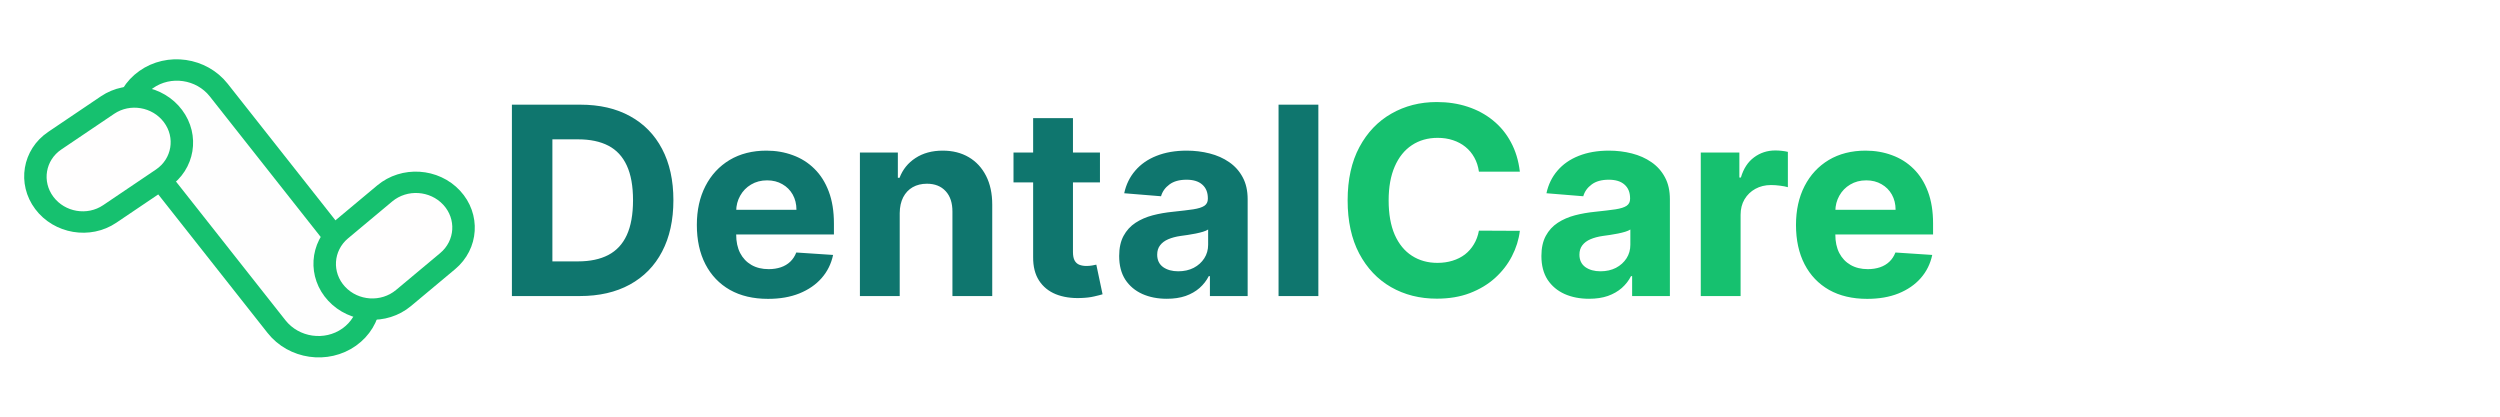
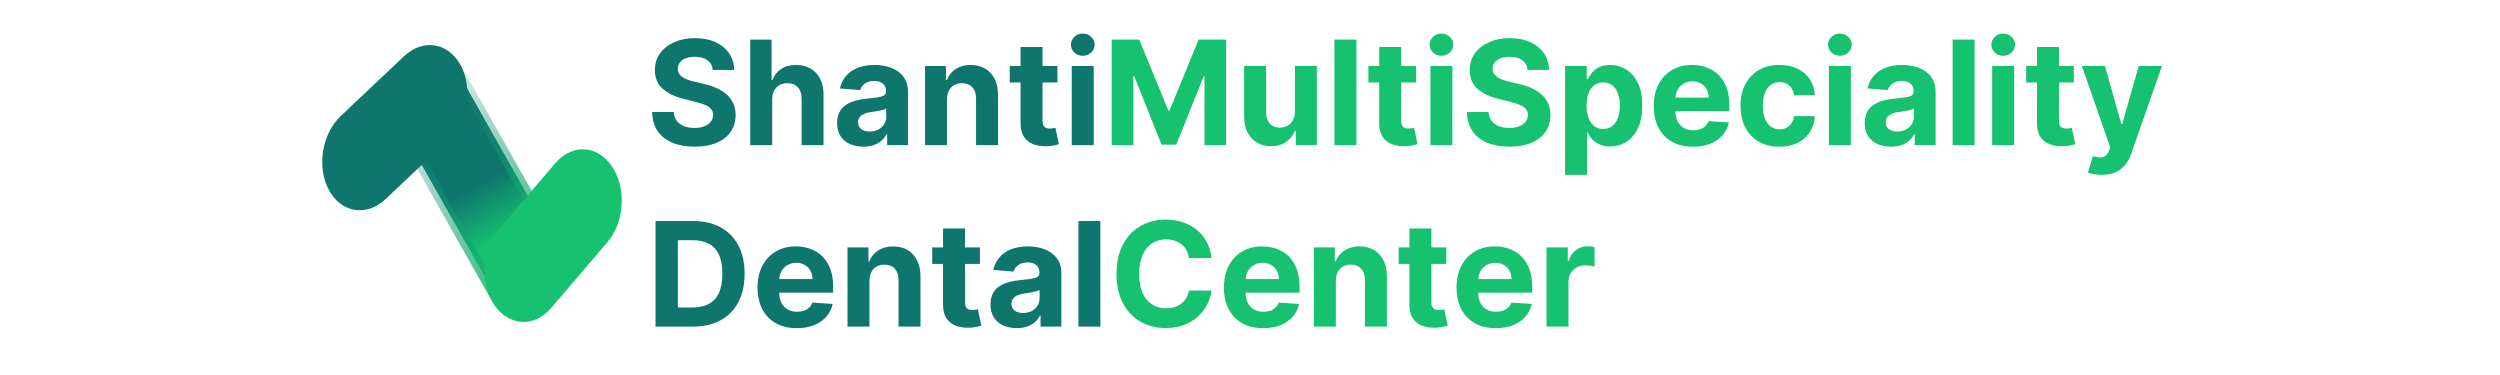
- <svg xmlns="http://www.w3.org/2000/svg" width="300" height="50" viewBox="0 0 114 16" fill="none">
-   <path d="M26.437 12H23.343V3.273H26.463C27.341 3.273 28.096 3.447 28.73 3.797C29.363 4.143 29.851 4.642 30.192 5.293C30.535 5.943 30.707 6.722 30.707 7.628C30.707 8.537 30.535 9.318 30.192 9.972C29.851 10.625 29.36 11.126 28.721 11.476C28.085 11.825 27.324 12 26.437 12ZM25.189 10.419H26.36C26.906 10.419 27.365 10.322 27.737 10.129C28.112 9.933 28.393 9.631 28.581 9.222C28.771 8.81 28.866 8.278 28.866 7.628C28.866 6.983 28.771 6.456 28.581 6.047C28.393 5.638 28.113 5.337 27.741 5.143C27.369 4.95 26.91 4.854 26.365 4.854H25.189V10.419ZM35.023 12.128C34.349 12.128 33.77 11.992 33.284 11.719C32.801 11.443 32.429 11.054 32.168 10.551C31.906 10.046 31.776 9.447 31.776 8.757C31.776 8.084 31.906 7.493 32.168 6.984C32.429 6.476 32.797 6.08 33.271 5.795C33.749 5.511 34.308 5.369 34.95 5.369C35.382 5.369 35.784 5.439 36.156 5.578C36.531 5.714 36.858 5.92 37.136 6.196C37.418 6.472 37.636 6.818 37.793 7.236C37.949 7.651 38.027 8.136 38.027 8.693V9.192H32.5V8.067H36.318C36.318 7.805 36.261 7.574 36.148 7.372C36.034 7.17 35.877 7.013 35.675 6.899C35.476 6.783 35.244 6.724 34.98 6.724C34.705 6.724 34.46 6.788 34.247 6.916C34.037 7.041 33.872 7.21 33.753 7.423C33.634 7.634 33.572 7.868 33.57 8.126V9.196C33.57 9.52 33.629 9.8 33.749 10.036C33.871 10.271 34.043 10.453 34.264 10.581C34.486 10.709 34.749 10.773 35.053 10.773C35.254 10.773 35.439 10.744 35.607 10.688C35.774 10.631 35.918 10.546 36.037 10.432C36.156 10.318 36.247 10.179 36.31 10.014L37.989 10.125C37.904 10.528 37.729 10.881 37.465 11.182C37.203 11.48 36.865 11.713 36.45 11.881C36.038 12.046 35.563 12.128 35.023 12.128ZM41.027 8.216V12H39.212V5.455H40.942V6.609H41.019C41.163 6.229 41.406 5.928 41.747 5.706C42.088 5.482 42.502 5.369 42.987 5.369C43.442 5.369 43.838 5.469 44.176 5.668C44.514 5.866 44.777 6.151 44.965 6.52C45.152 6.886 45.246 7.324 45.246 7.832V12H43.431V8.156C43.433 7.756 43.331 7.443 43.124 7.219C42.916 6.991 42.631 6.878 42.267 6.878C42.023 6.878 41.807 6.93 41.619 7.036C41.435 7.141 41.29 7.294 41.185 7.496C41.083 7.695 41.03 7.935 41.027 8.216ZM50.158 5.455V6.818H46.216V5.455H50.158ZM47.111 3.886H48.927V9.989C48.927 10.156 48.952 10.287 49.003 10.381C49.054 10.472 49.125 10.536 49.216 10.572C49.31 10.609 49.418 10.628 49.54 10.628C49.625 10.628 49.711 10.621 49.796 10.607C49.881 10.589 49.947 10.577 49.992 10.568L50.277 11.919C50.187 11.947 50.059 11.98 49.894 12.017C49.729 12.057 49.529 12.081 49.293 12.089C48.856 12.107 48.472 12.048 48.142 11.915C47.816 11.781 47.562 11.574 47.38 11.293C47.198 11.011 47.108 10.656 47.111 10.227V3.886ZM53.207 12.124C52.789 12.124 52.417 12.051 52.091 11.906C51.764 11.758 51.505 11.541 51.315 11.254C51.128 10.964 51.034 10.604 51.034 10.172C51.034 9.808 51.101 9.503 51.234 9.256C51.368 9.009 51.549 8.81 51.78 8.659C52.01 8.509 52.271 8.395 52.564 8.318C52.859 8.241 53.169 8.188 53.493 8.156C53.873 8.116 54.18 8.08 54.413 8.045C54.646 8.009 54.815 7.955 54.92 7.884C55.025 7.812 55.078 7.707 55.078 7.568V7.543C55.078 7.273 54.993 7.064 54.822 6.916C54.655 6.768 54.416 6.695 54.106 6.695C53.78 6.695 53.52 6.767 53.326 6.912C53.133 7.054 53.005 7.233 52.943 7.449L51.264 7.312C51.349 6.915 51.517 6.571 51.767 6.281C52.017 5.989 52.339 5.764 52.734 5.608C53.132 5.449 53.592 5.369 54.115 5.369C54.478 5.369 54.826 5.412 55.159 5.497C55.494 5.582 55.791 5.714 56.049 5.893C56.311 6.072 56.517 6.303 56.667 6.584C56.818 6.862 56.893 7.196 56.893 7.585V12H55.172V11.092H55.12C55.015 11.297 54.875 11.477 54.699 11.633C54.523 11.787 54.311 11.908 54.064 11.996C53.816 12.081 53.531 12.124 53.207 12.124ZM53.727 10.871C53.994 10.871 54.23 10.818 54.434 10.713C54.639 10.605 54.799 10.46 54.916 10.278C55.032 10.097 55.091 9.891 55.091 9.661V8.966C55.034 9.003 54.956 9.037 54.856 9.068C54.76 9.097 54.65 9.124 54.528 9.149C54.406 9.172 54.284 9.193 54.162 9.213C54.039 9.23 53.929 9.246 53.829 9.26C53.616 9.291 53.43 9.341 53.271 9.409C53.112 9.477 52.988 9.57 52.9 9.686C52.812 9.8 52.768 9.942 52.768 10.112C52.768 10.359 52.858 10.548 53.037 10.679C53.218 10.807 53.449 10.871 53.727 10.871ZM60.117 3.273V12H58.302V3.273H60.117Z" fill="#0F766E" />
-   <path d="M69.305 6.328H67.439C67.405 6.087 67.335 5.872 67.23 5.685C67.125 5.494 66.99 5.332 66.825 5.199C66.661 5.065 66.47 4.963 66.254 4.892C66.041 4.821 65.81 4.786 65.56 4.786C65.108 4.786 64.715 4.898 64.379 5.122C64.044 5.344 63.784 5.668 63.599 6.094C63.415 6.517 63.322 7.031 63.322 7.636C63.322 8.259 63.415 8.781 63.599 9.205C63.787 9.628 64.048 9.947 64.384 10.163C64.719 10.379 65.107 10.487 65.547 10.487C65.794 10.487 66.023 10.454 66.233 10.389C66.446 10.324 66.635 10.229 66.8 10.104C66.965 9.976 67.101 9.821 67.209 9.639C67.32 9.457 67.396 9.25 67.439 9.017L69.305 9.026C69.257 9.426 69.136 9.812 68.943 10.185C68.753 10.554 68.496 10.885 68.172 11.178C67.851 11.467 67.467 11.697 67.021 11.868C66.578 12.036 66.077 12.119 65.517 12.119C64.739 12.119 64.043 11.943 63.429 11.591C62.818 11.239 62.335 10.729 61.98 10.061C61.628 9.393 61.452 8.585 61.452 7.636C61.452 6.685 61.631 5.875 61.989 5.207C62.347 4.54 62.833 4.031 63.446 3.682C64.06 3.33 64.75 3.153 65.517 3.153C66.023 3.153 66.492 3.224 66.923 3.366C67.358 3.509 67.743 3.716 68.078 3.989C68.413 4.259 68.686 4.589 68.896 4.982C69.109 5.374 69.246 5.822 69.305 6.328ZM72.461 12.124C72.043 12.124 71.671 12.051 71.344 11.906C71.018 11.758 70.759 11.541 70.569 11.254C70.382 10.964 70.288 10.604 70.288 10.172C70.288 9.808 70.355 9.503 70.488 9.256C70.621 9.009 70.803 8.81 71.034 8.659C71.264 8.509 71.525 8.395 71.818 8.318C72.113 8.241 72.423 8.188 72.746 8.156C73.127 8.116 73.434 8.08 73.667 8.045C73.9 8.009 74.069 7.955 74.174 7.884C74.279 7.812 74.332 7.707 74.332 7.568V7.543C74.332 7.273 74.246 7.064 74.076 6.916C73.909 6.768 73.67 6.695 73.36 6.695C73.034 6.695 72.773 6.767 72.58 6.912C72.387 7.054 72.259 7.233 72.197 7.449L70.518 7.312C70.603 6.915 70.771 6.571 71.021 6.281C71.271 5.989 71.593 5.764 71.988 5.608C72.386 5.449 72.846 5.369 73.369 5.369C73.732 5.369 74.08 5.412 74.413 5.497C74.748 5.582 75.045 5.714 75.303 5.893C75.565 6.072 75.771 6.303 75.921 6.584C76.072 6.862 76.147 7.196 76.147 7.585V12H74.425V11.092H74.374C74.269 11.297 74.129 11.477 73.953 11.633C73.776 11.787 73.565 11.908 73.318 11.996C73.07 12.081 72.785 12.124 72.461 12.124ZM72.981 10.871C73.248 10.871 73.484 10.818 73.688 10.713C73.893 10.605 74.053 10.46 74.17 10.278C74.286 10.097 74.344 9.891 74.344 9.661V8.966C74.288 9.003 74.21 9.037 74.11 9.068C74.014 9.097 73.904 9.124 73.782 9.149C73.66 9.172 73.538 9.193 73.416 9.213C73.293 9.23 73.183 9.246 73.083 9.26C72.87 9.291 72.684 9.341 72.525 9.409C72.366 9.477 72.242 9.57 72.154 9.686C72.066 9.8 72.022 9.942 72.022 10.112C72.022 10.359 72.112 10.548 72.291 10.679C72.472 10.807 72.703 10.871 72.981 10.871ZM77.555 12V5.455H79.315V6.597H79.384C79.503 6.19 79.703 5.884 79.984 5.676C80.266 5.466 80.59 5.361 80.956 5.361C81.047 5.361 81.145 5.366 81.25 5.378C81.355 5.389 81.448 5.405 81.527 5.425V7.036C81.442 7.01 81.324 6.987 81.173 6.967C81.023 6.947 80.885 6.938 80.76 6.938C80.493 6.938 80.254 6.996 80.044 7.112C79.837 7.226 79.672 7.385 79.55 7.589C79.43 7.794 79.371 8.03 79.371 8.297V12H77.555ZM85.144 12.128C84.471 12.128 83.891 11.992 83.405 11.719C82.922 11.443 82.55 11.054 82.289 10.551C82.027 10.046 81.897 9.447 81.897 8.757C81.897 8.084 82.027 7.493 82.289 6.984C82.55 6.476 82.918 6.08 83.392 5.795C83.87 5.511 84.429 5.369 85.072 5.369C85.503 5.369 85.905 5.439 86.277 5.578C86.652 5.714 86.979 5.92 87.257 6.196C87.539 6.472 87.757 6.818 87.914 7.236C88.07 7.651 88.148 8.136 88.148 8.693V9.192H82.621V8.067H86.439C86.439 7.805 86.382 7.574 86.269 7.372C86.155 7.17 85.998 7.013 85.796 6.899C85.597 6.783 85.365 6.724 85.101 6.724C84.826 6.724 84.581 6.788 84.368 6.916C84.158 7.041 83.993 7.21 83.874 7.423C83.755 7.634 83.694 7.868 83.691 8.126V9.196C83.691 9.52 83.75 9.8 83.87 10.036C83.992 10.271 84.164 10.453 84.385 10.581C84.607 10.709 84.87 10.773 85.174 10.773C85.375 10.773 85.56 10.744 85.728 10.688C85.895 10.631 86.039 10.546 86.158 10.432C86.277 10.318 86.368 10.179 86.431 10.014L88.11 10.125C88.025 10.528 87.85 10.881 87.586 11.182C87.324 11.48 86.986 11.713 86.572 11.881C86.159 12.046 85.684 12.128 85.144 12.128Z" fill="#16C16F" />
-   <rect x="0.717" y="0.103" width="4.622" height="14.946" rx="2.311" transform="matrix(0.814905 -0.578657 0.619803 0.785471 4.12899 3.80234)" fill="#FEFEFE" stroke="#16C16F" />
-   <rect x="0.724" y="0.046" width="6.836" height="4.212" rx="2.106" transform="matrix(0.767009 -0.640751 0.680696 0.733352 13.3302 10.7805)" fill="#FFFEFE" stroke="#16C16F" />
-   <rect x="0.714" y="0.121" width="7.083" height="4.174" rx="2.087" transform="matrix(0.82837 -0.55923 0.600523 0.800298 0.102971 6.38607)" fill="#FFFEFE" stroke="#16C16F" />
+ <svg xmlns="http://www.w3.org/2000/svg" width="400" height="60" viewBox="0 0 157 31" fill="none">
+   <path d="M34.092 5.783C34.057 5.439 33.911 5.172 33.653 4.982C33.394 4.791 33.043 4.696 32.6 4.696C32.299 4.696 32.045 4.739 31.837 4.824C31.63 4.906 31.471 5.021 31.36 5.169C31.252 5.317 31.198 5.484 31.198 5.672C31.192 5.828 31.225 5.964 31.296 6.081C31.37 6.197 31.471 6.298 31.599 6.384C31.727 6.466 31.874 6.538 32.042 6.601C32.209 6.661 32.388 6.712 32.579 6.754L33.363 6.942C33.743 7.027 34.093 7.141 34.411 7.283C34.729 7.425 35.005 7.599 35.238 7.807C35.471 8.014 35.651 8.259 35.779 8.54C35.91 8.821 35.977 9.143 35.979 9.507C35.977 10.041 35.84 10.504 35.57 10.896C35.303 11.286 34.917 11.588 34.411 11.804C33.908 12.017 33.302 12.124 32.592 12.124C31.887 12.124 31.273 12.016 30.751 11.8C30.231 11.584 29.825 11.264 29.532 10.841C29.242 10.415 29.09 9.888 29.076 9.26H30.861C30.881 9.553 30.965 9.797 31.113 9.993C31.263 10.186 31.464 10.332 31.714 10.432C31.966 10.528 32.252 10.577 32.57 10.577C32.883 10.577 33.154 10.531 33.384 10.44C33.617 10.349 33.797 10.223 33.925 10.061C34.053 9.899 34.117 9.713 34.117 9.503C34.117 9.307 34.059 9.142 33.942 9.009C33.829 8.875 33.661 8.761 33.44 8.668C33.221 8.574 32.952 8.489 32.634 8.412L31.684 8.173C30.948 7.994 30.367 7.714 29.941 7.334C29.515 6.953 29.303 6.44 29.306 5.795C29.303 5.267 29.444 4.805 29.728 4.411C30.015 4.016 30.408 3.707 30.908 3.486C31.408 3.264 31.977 3.153 32.613 3.153C33.261 3.153 33.826 3.264 34.309 3.486C34.795 3.707 35.172 4.016 35.442 4.411C35.712 4.805 35.852 5.263 35.86 5.783H34.092ZM39.002 8.216V12H37.186V3.273H38.951V6.609H39.027C39.175 6.223 39.414 5.92 39.743 5.702C40.073 5.48 40.486 5.369 40.983 5.369C41.438 5.369 41.834 5.469 42.172 5.668C42.513 5.864 42.777 6.146 42.965 6.516C43.155 6.882 43.249 7.321 43.246 7.832V12H41.431V8.156C41.434 7.753 41.331 7.439 41.124 7.214C40.919 6.99 40.632 6.878 40.263 6.878C40.016 6.878 39.797 6.93 39.607 7.036C39.419 7.141 39.272 7.294 39.164 7.496C39.059 7.695 39.005 7.935 39.002 8.216ZM46.541 12.124C46.123 12.124 45.751 12.051 45.425 11.906C45.098 11.758 44.839 11.541 44.649 11.254C44.462 10.964 44.368 10.604 44.368 10.172C44.368 9.808 44.435 9.503 44.568 9.256C44.702 9.009 44.883 8.81 45.114 8.659C45.344 8.509 45.605 8.395 45.898 8.318C46.193 8.241 46.503 8.188 46.827 8.156C47.207 8.116 47.514 8.08 47.747 8.045C47.98 8.009 48.149 7.955 48.254 7.884C48.359 7.812 48.412 7.707 48.412 7.568V7.543C48.412 7.273 48.327 7.064 48.156 6.916C47.989 6.768 47.75 6.695 47.44 6.695C47.114 6.695 46.854 6.767 46.66 6.912C46.467 7.054 46.339 7.233 46.277 7.449L44.598 7.312C44.683 6.915 44.851 6.571 45.101 6.281C45.351 5.989 45.673 5.764 46.068 5.608C46.466 5.449 46.926 5.369 47.449 5.369C47.812 5.369 48.16 5.412 48.493 5.497C48.828 5.582 49.125 5.714 49.383 5.893C49.645 6.072 49.851 6.303 50.001 6.584C50.152 6.862 50.227 7.196 50.227 7.585V12H48.506V11.092H48.455C48.349 11.297 48.209 11.477 48.033 11.633C47.856 11.787 47.645 11.908 47.398 11.996C47.151 12.081 46.865 12.124 46.541 12.124ZM47.061 10.871C47.328 10.871 47.564 10.818 47.768 10.713C47.973 10.605 48.133 10.46 48.25 10.278C48.366 10.097 48.425 9.891 48.425 9.661V8.966C48.368 9.003 48.29 9.037 48.19 9.068C48.094 9.097 47.984 9.124 47.862 9.149C47.74 9.172 47.618 9.193 47.496 9.213C47.373 9.23 47.263 9.246 47.163 9.26C46.95 9.291 46.764 9.341 46.605 9.409C46.446 9.477 46.322 9.57 46.234 9.686C46.146 9.8 46.102 9.942 46.102 10.112C46.102 10.359 46.192 10.548 46.371 10.679C46.553 10.807 46.783 10.871 47.061 10.871ZM53.451 8.216V12H51.636V5.455H53.366V6.609H53.442C53.587 6.229 53.83 5.928 54.171 5.706C54.512 5.482 54.925 5.369 55.411 5.369C55.866 5.369 56.262 5.469 56.6 5.668C56.938 5.866 57.201 6.151 57.388 6.52C57.576 6.886 57.67 7.324 57.67 7.832V12H55.854V8.156C55.857 7.756 55.755 7.443 55.547 7.219C55.34 6.991 55.055 6.878 54.691 6.878C54.447 6.878 54.231 6.93 54.043 7.036C53.859 7.141 53.714 7.294 53.609 7.496C53.506 7.695 53.454 7.935 53.451 8.216ZM62.582 5.455V6.818H58.64V5.455H62.582ZM59.535 3.886H61.35V9.989C61.35 10.156 61.376 10.287 61.427 10.381C61.478 10.472 61.549 10.536 61.64 10.572C61.734 10.609 61.842 10.628 61.964 10.628C62.049 10.628 62.135 10.621 62.22 10.607C62.305 10.589 62.37 10.577 62.416 10.568L62.701 11.919C62.61 11.947 62.483 11.98 62.318 12.017C62.153 12.057 61.953 12.081 61.717 12.089C61.279 12.107 60.896 12.048 60.566 11.915C60.24 11.781 59.985 11.574 59.803 11.293C59.622 11.011 59.532 10.656 59.535 10.227V3.886ZM63.764 12V5.455H65.58V12H63.764ZM64.676 4.611C64.406 4.611 64.175 4.521 63.982 4.342C63.791 4.161 63.696 3.943 63.696 3.69C63.696 3.44 63.791 3.226 63.982 3.047C64.175 2.865 64.406 2.774 64.676 2.774C64.946 2.774 65.176 2.865 65.367 3.047C65.56 3.226 65.656 3.44 65.656 3.69C65.656 3.943 65.56 4.161 65.367 4.342C65.176 4.521 64.946 4.611 64.676 4.611ZM32.451 27H29.357V18.273H32.477C33.354 18.273 34.11 18.447 34.743 18.797C35.377 19.143 35.864 19.642 36.205 20.293C36.549 20.943 36.721 21.722 36.721 22.628C36.721 23.537 36.549 24.318 36.205 24.972C35.864 25.625 35.374 26.126 34.735 26.476C34.099 26.825 33.337 27 32.451 27ZM31.202 25.419H32.374C32.92 25.419 33.379 25.322 33.751 25.129C34.126 24.933 34.407 24.631 34.594 24.222C34.785 23.81 34.88 23.278 34.88 22.628C34.88 21.983 34.785 21.456 34.594 21.047C34.407 20.638 34.127 20.337 33.755 20.143C33.383 19.95 32.924 19.854 32.379 19.854H31.202V25.419ZM41.036 27.128C40.363 27.128 39.784 26.991 39.298 26.719C38.815 26.443 38.443 26.054 38.181 25.551C37.92 25.046 37.789 24.447 37.789 23.757C37.789 23.084 37.92 22.493 38.181 21.984C38.443 21.476 38.811 21.079 39.285 20.796C39.762 20.511 40.322 20.369 40.964 20.369C41.396 20.369 41.798 20.439 42.17 20.578C42.545 20.715 42.872 20.921 43.15 21.196C43.431 21.472 43.65 21.818 43.806 22.236C43.963 22.651 44.041 23.136 44.041 23.693V24.192H38.514V23.067H42.332C42.332 22.805 42.275 22.574 42.161 22.372C42.048 22.171 41.89 22.013 41.688 21.899C41.49 21.783 41.258 21.724 40.994 21.724C40.718 21.724 40.474 21.788 40.261 21.916C40.051 22.041 39.886 22.21 39.767 22.423C39.647 22.634 39.586 22.868 39.583 23.126V24.196C39.583 24.52 39.643 24.8 39.762 25.035C39.885 25.271 40.056 25.453 40.278 25.581C40.5 25.709 40.762 25.773 41.066 25.773C41.268 25.773 41.453 25.744 41.62 25.688C41.788 25.631 41.931 25.546 42.051 25.432C42.17 25.318 42.261 25.179 42.323 25.014L44.002 25.125C43.917 25.528 43.742 25.881 43.478 26.182C43.217 26.48 42.879 26.713 42.464 26.881C42.052 27.046 41.576 27.128 41.036 27.128ZM47.041 23.216V27H45.225V20.454H46.956V21.609H47.032C47.177 21.229 47.42 20.928 47.761 20.706C48.102 20.482 48.515 20.369 49.001 20.369C49.456 20.369 49.852 20.469 50.19 20.668C50.528 20.866 50.791 21.151 50.978 21.52C51.166 21.886 51.26 22.324 51.26 22.832V27H49.444V23.156C49.447 22.756 49.345 22.443 49.137 22.219C48.93 21.991 48.644 21.878 48.281 21.878C48.036 21.878 47.821 21.93 47.633 22.035C47.448 22.141 47.303 22.294 47.198 22.496C47.096 22.695 47.044 22.935 47.041 23.216ZM56.172 20.454V21.818H52.23V20.454H56.172ZM53.125 18.886H54.94V24.989C54.94 25.156 54.966 25.287 55.017 25.381C55.068 25.472 55.139 25.535 55.23 25.572C55.324 25.609 55.432 25.628 55.554 25.628C55.639 25.628 55.724 25.621 55.81 25.607C55.895 25.59 55.96 25.577 56.006 25.568L56.291 26.919C56.2 26.947 56.072 26.98 55.908 27.017C55.743 27.057 55.542 27.081 55.307 27.09C54.869 27.107 54.486 27.048 54.156 26.915C53.83 26.781 53.575 26.574 53.393 26.293C53.212 26.011 53.122 25.656 53.125 25.227V18.886ZM59.221 27.124C58.803 27.124 58.431 27.051 58.104 26.906C57.778 26.759 57.519 26.541 57.329 26.254C57.141 25.965 57.047 25.604 57.047 25.172C57.047 24.808 57.114 24.503 57.248 24.256C57.381 24.009 57.563 23.81 57.793 23.659C58.023 23.509 58.285 23.395 58.577 23.318C58.873 23.241 59.182 23.188 59.506 23.156C59.887 23.116 60.194 23.079 60.427 23.046C60.66 23.009 60.829 22.954 60.934 22.884C61.039 22.812 61.092 22.707 61.092 22.568V22.543C61.092 22.273 61.006 22.064 60.836 21.916C60.668 21.768 60.43 21.695 60.12 21.695C59.793 21.695 59.533 21.767 59.34 21.912C59.147 22.054 59.019 22.233 58.957 22.449L57.278 22.312C57.363 21.915 57.531 21.571 57.781 21.281C58.031 20.989 58.353 20.764 58.748 20.608C59.145 20.449 59.606 20.369 60.129 20.369C60.492 20.369 60.84 20.412 61.172 20.497C61.508 20.582 61.805 20.715 62.063 20.893C62.325 21.072 62.531 21.303 62.681 21.584C62.832 21.862 62.907 22.196 62.907 22.585V27H61.185V26.092H61.134C61.029 26.297 60.888 26.477 60.712 26.634C60.536 26.787 60.325 26.908 60.077 26.996C59.83 27.081 59.545 27.124 59.221 27.124ZM59.741 25.871C60.008 25.871 60.243 25.818 60.448 25.713C60.653 25.605 60.813 25.46 60.93 25.278C61.046 25.097 61.104 24.891 61.104 24.66V23.966C61.047 24.003 60.969 24.037 60.87 24.068C60.773 24.097 60.664 24.124 60.542 24.149C60.42 24.172 60.297 24.193 60.175 24.213C60.053 24.23 59.942 24.246 59.843 24.26C59.63 24.291 59.444 24.341 59.285 24.409C59.126 24.477 59.002 24.57 58.914 24.686C58.826 24.8 58.782 24.942 58.782 25.112C58.782 25.359 58.871 25.548 59.05 25.679C59.232 25.807 59.462 25.871 59.741 25.871ZM66.131 18.273V27H64.315V18.273H66.131Z" fill="#0F766E" />
+   <path d="M67.068 3.273H69.344L71.747 9.136H71.849L74.253 3.273H76.528V12H74.739V6.32H74.666L72.408 11.957H71.189L68.93 6.298H68.858V12H67.068V3.273ZM82.212 9.213V5.455H84.027V12H82.284V10.811H82.216C82.068 11.195 81.823 11.503 81.479 11.736C81.138 11.969 80.722 12.085 80.23 12.085C79.793 12.085 79.408 11.986 79.076 11.787C78.743 11.588 78.483 11.305 78.296 10.939C78.111 10.572 78.017 10.133 78.014 9.622V5.455H79.83V9.298C79.833 9.685 79.936 9.99 80.141 10.214C80.345 10.439 80.62 10.551 80.963 10.551C81.182 10.551 81.387 10.501 81.577 10.402C81.767 10.3 81.921 10.149 82.037 9.95C82.156 9.751 82.215 9.506 82.212 9.213ZM87.295 3.273V12H85.479V3.273H87.295ZM92.23 5.455V6.818H88.289V5.455H92.23ZM89.183 3.886H90.999V9.989C90.999 10.156 91.024 10.287 91.076 10.381C91.127 10.472 91.198 10.536 91.289 10.572C91.382 10.609 91.49 10.628 91.612 10.628C91.698 10.628 91.783 10.621 91.868 10.607C91.953 10.589 92.019 10.577 92.064 10.568L92.35 11.919C92.259 11.947 92.131 11.98 91.966 12.017C91.801 12.057 91.601 12.081 91.365 12.089C90.928 12.107 90.544 12.048 90.215 11.915C89.888 11.781 89.634 11.574 89.452 11.293C89.27 11.011 89.181 10.656 89.183 10.227V3.886ZM93.413 12V5.455H95.228V12H93.413ZM94.325 4.611C94.055 4.611 93.823 4.521 93.63 4.342C93.44 4.161 93.345 3.943 93.345 3.69C93.345 3.44 93.44 3.226 93.63 3.047C93.823 2.865 94.055 2.774 94.325 2.774C94.595 2.774 94.825 2.865 95.015 3.047C95.208 3.226 95.305 3.44 95.305 3.69C95.305 3.943 95.208 4.161 95.015 4.342C94.825 4.521 94.595 4.611 94.325 4.611ZM101.451 5.783C101.417 5.439 101.271 5.172 101.012 4.982C100.753 4.791 100.403 4.696 99.959 4.696C99.658 4.696 99.404 4.739 99.197 4.824C98.989 4.906 98.83 5.021 98.719 5.169C98.611 5.317 98.557 5.484 98.557 5.672C98.552 5.828 98.584 5.964 98.656 6.081C98.729 6.197 98.83 6.298 98.958 6.384C99.086 6.466 99.234 6.538 99.401 6.601C99.569 6.661 99.748 6.712 99.938 6.754L100.722 6.942C101.103 7.027 101.452 7.141 101.771 7.283C102.089 7.425 102.364 7.599 102.597 7.807C102.83 8.014 103.011 8.259 103.138 8.54C103.269 8.821 103.336 9.143 103.339 9.507C103.336 10.041 103.199 10.504 102.93 10.896C102.663 11.286 102.276 11.588 101.771 11.804C101.268 12.017 100.661 12.124 99.951 12.124C99.246 12.124 98.633 12.016 98.11 11.8C97.59 11.584 97.184 11.264 96.891 10.841C96.602 10.415 96.45 9.888 96.435 9.26H98.221C98.241 9.553 98.325 9.797 98.472 9.993C98.623 10.186 98.823 10.332 99.073 10.432C99.326 10.528 99.611 10.577 99.93 10.577C100.242 10.577 100.513 10.531 100.744 10.44C100.976 10.349 101.157 10.223 101.285 10.061C101.413 9.899 101.476 9.713 101.476 9.503C101.476 9.307 101.418 9.142 101.302 9.009C101.188 8.875 101.021 8.761 100.799 8.668C100.58 8.574 100.312 8.489 99.993 8.412L99.043 8.173C98.307 7.994 97.727 7.714 97.3 7.334C96.874 6.953 96.663 6.44 96.665 5.795C96.663 5.267 96.803 4.805 97.087 4.411C97.374 4.016 97.768 3.707 98.268 3.486C98.768 3.264 99.336 3.153 99.972 3.153C100.62 3.153 101.185 3.264 101.668 3.486C102.154 3.707 102.532 4.016 102.802 4.411C103.072 4.805 103.211 5.263 103.219 5.783H101.451ZM104.546 14.454V5.455H106.335V6.554H106.416C106.496 6.378 106.611 6.199 106.762 6.017C106.915 5.832 107.114 5.679 107.358 5.557C107.605 5.432 107.912 5.369 108.279 5.369C108.756 5.369 109.196 5.494 109.6 5.744C110.003 5.991 110.326 6.365 110.567 6.865C110.809 7.362 110.929 7.986 110.929 8.736C110.929 9.466 110.811 10.082 110.576 10.585C110.343 11.085 110.024 11.464 109.621 11.723C109.22 11.979 108.772 12.107 108.274 12.107C107.922 12.107 107.622 12.048 107.375 11.932C107.131 11.815 106.931 11.669 106.774 11.493C106.618 11.314 106.499 11.133 106.416 10.952H106.361V14.454H104.546ZM106.323 8.727C106.323 9.116 106.377 9.456 106.485 9.746C106.593 10.036 106.749 10.261 106.953 10.423C107.158 10.582 107.407 10.662 107.699 10.662C107.995 10.662 108.245 10.581 108.449 10.419C108.654 10.254 108.809 10.027 108.914 9.737C109.022 9.445 109.076 9.108 109.076 8.727C109.076 8.349 109.023 8.017 108.918 7.73C108.813 7.443 108.658 7.219 108.453 7.057C108.249 6.895 107.997 6.814 107.699 6.814C107.404 6.814 107.154 6.892 106.949 7.048C106.747 7.205 106.593 7.426 106.485 7.713C106.377 8 106.323 8.338 106.323 8.727ZM115.122 12.128C114.449 12.128 113.87 11.992 113.384 11.719C112.901 11.443 112.529 11.054 112.267 10.551C112.006 10.046 111.875 9.447 111.875 8.757C111.875 8.084 112.006 7.493 112.267 6.984C112.529 6.476 112.897 6.08 113.371 5.795C113.848 5.511 114.408 5.369 115.05 5.369C115.482 5.369 115.884 5.439 116.256 5.578C116.631 5.714 116.958 5.92 117.236 6.196C117.517 6.472 117.736 6.818 117.892 7.236C118.049 7.651 118.127 8.136 118.127 8.693V9.192H112.6V8.067H116.418C116.418 7.805 116.361 7.574 116.247 7.372C116.134 7.17 115.976 7.013 115.774 6.899C115.576 6.783 115.344 6.724 115.08 6.724C114.804 6.724 114.56 6.788 114.347 6.916C114.137 7.041 113.972 7.21 113.853 7.423C113.733 7.634 113.672 7.868 113.669 8.126V9.196C113.669 9.52 113.729 9.8 113.848 10.036C113.97 10.271 114.142 10.453 114.364 10.581C114.585 10.709 114.848 10.773 115.152 10.773C115.354 10.773 115.539 10.744 115.706 10.688C115.874 10.631 116.017 10.546 116.137 10.432C116.256 10.318 116.347 10.179 116.409 10.014L118.088 10.125C118.003 10.528 117.828 10.881 117.564 11.182C117.303 11.48 116.965 11.713 116.55 11.881C116.138 12.046 115.662 12.128 115.122 12.128ZM122.269 12.128C121.598 12.128 121.022 11.986 120.539 11.702C120.059 11.415 119.689 11.017 119.431 10.508C119.175 10 119.047 9.415 119.047 8.753C119.047 8.082 119.176 7.494 119.435 6.989C119.696 6.48 120.067 6.084 120.547 5.8C121.027 5.513 121.598 5.369 122.26 5.369C122.831 5.369 123.331 5.473 123.76 5.68C124.189 5.888 124.529 6.179 124.779 6.554C125.029 6.929 125.166 7.369 125.192 7.875H123.479C123.431 7.548 123.303 7.286 123.095 7.087C122.891 6.885 122.622 6.784 122.29 6.784C122.009 6.784 121.763 6.861 121.553 7.014C121.345 7.165 121.184 7.385 121.067 7.675C120.951 7.964 120.892 8.315 120.892 8.727C120.892 9.145 120.949 9.5 121.063 9.793C121.179 10.085 121.343 10.308 121.553 10.462C121.763 10.615 122.009 10.692 122.29 10.692C122.497 10.692 122.684 10.649 122.848 10.564C123.016 10.479 123.154 10.355 123.262 10.193C123.372 10.028 123.445 9.831 123.479 9.601H125.192C125.164 10.101 125.027 10.541 124.783 10.922C124.541 11.3 124.208 11.595 123.782 11.808C123.355 12.021 122.851 12.128 122.269 12.128ZM126.354 12V5.455H128.17V12H126.354ZM127.266 4.611C126.996 4.611 126.765 4.521 126.572 4.342C126.381 4.161 126.286 3.943 126.286 3.69C126.286 3.44 126.381 3.226 126.572 3.047C126.765 2.865 126.996 2.774 127.266 2.774C127.536 2.774 127.766 2.865 127.957 3.047C128.15 3.226 128.246 3.44 128.246 3.69C128.246 3.943 128.15 4.161 127.957 4.342C127.766 4.521 127.536 4.611 127.266 4.611ZM131.49 12.124C131.073 12.124 130.701 12.051 130.374 11.906C130.047 11.758 129.789 11.541 129.598 11.254C129.411 10.964 129.317 10.604 129.317 10.172C129.317 9.808 129.384 9.503 129.517 9.256C129.651 9.009 129.833 8.81 130.063 8.659C130.293 8.509 130.554 8.395 130.847 8.318C131.142 8.241 131.452 8.188 131.776 8.156C132.157 8.116 132.463 8.08 132.696 8.045C132.929 8.009 133.098 7.955 133.203 7.884C133.309 7.812 133.361 7.707 133.361 7.568V7.543C133.361 7.273 133.276 7.064 133.105 6.916C132.938 6.768 132.699 6.695 132.389 6.695C132.063 6.695 131.803 6.767 131.61 6.912C131.416 7.054 131.289 7.233 131.226 7.449L129.547 7.312C129.632 6.915 129.8 6.571 130.05 6.281C130.3 5.989 130.622 5.764 131.017 5.608C131.415 5.449 131.875 5.369 132.398 5.369C132.762 5.369 133.11 5.412 133.442 5.497C133.777 5.582 134.074 5.714 134.333 5.893C134.594 6.072 134.8 6.303 134.951 6.584C135.101 6.862 135.176 7.196 135.176 7.585V12H133.455V11.092H133.404C133.299 11.297 133.158 11.477 132.982 11.633C132.806 11.787 132.594 11.908 132.347 11.996C132.1 12.081 131.814 12.124 131.49 12.124ZM132.01 10.871C132.277 10.871 132.513 10.818 132.718 10.713C132.922 10.605 133.083 10.46 133.199 10.278C133.316 10.097 133.374 9.891 133.374 9.661V8.966C133.317 9.003 133.239 9.037 133.139 9.068C133.043 9.097 132.934 9.124 132.811 9.149C132.689 9.172 132.567 9.193 132.445 9.213C132.323 9.23 132.212 9.246 132.112 9.26C131.899 9.291 131.713 9.341 131.554 9.409C131.395 9.477 131.272 9.57 131.184 9.686C131.095 9.8 131.051 9.942 131.051 10.112C131.051 10.359 131.141 10.548 131.32 10.679C131.502 10.807 131.732 10.871 132.01 10.871ZM138.4 3.273V12H136.585V3.273H138.4ZM139.854 12V5.455H141.67V12H139.854ZM140.766 4.611C140.496 4.611 140.265 4.521 140.072 4.342C139.881 4.161 139.786 3.943 139.786 3.69C139.786 3.44 139.881 3.226 140.072 3.047C140.265 2.865 140.496 2.774 140.766 2.774C141.036 2.774 141.266 2.865 141.457 3.047C141.65 3.226 141.746 3.44 141.746 3.69C141.746 3.943 141.65 4.161 141.457 4.342C141.266 4.521 141.036 4.611 140.766 4.611ZM146.605 5.455V6.818H142.664V5.455H146.605ZM143.559 3.886H145.374V9.989C145.374 10.156 145.399 10.287 145.451 10.381C145.502 10.472 145.573 10.536 145.664 10.572C145.757 10.609 145.865 10.628 145.987 10.628C146.073 10.628 146.158 10.621 146.243 10.607C146.328 10.589 146.394 10.577 146.439 10.568L146.725 11.919C146.634 11.947 146.506 11.98 146.341 12.017C146.176 12.057 145.976 12.081 145.74 12.089C145.303 12.107 144.919 12.048 144.59 11.915C144.263 11.781 144.009 11.574 143.827 11.293C143.645 11.011 143.556 10.656 143.559 10.227V3.886ZM148.909 14.454C148.679 14.454 148.463 14.436 148.261 14.399C148.062 14.365 147.897 14.321 147.767 14.267L148.176 12.912C148.389 12.977 148.581 13.013 148.751 13.018C148.924 13.024 149.073 12.984 149.198 12.899C149.326 12.814 149.43 12.669 149.509 12.464L149.616 12.188L147.268 5.455H149.177L150.532 10.261H150.6L151.968 5.455H153.89L151.346 12.707C151.224 13.06 151.058 13.367 150.848 13.628C150.64 13.892 150.377 14.095 150.059 14.237C149.741 14.382 149.358 14.454 148.909 14.454ZM75.319 21.328H73.453C73.419 21.087 73.349 20.872 73.244 20.685C73.139 20.494 73.004 20.332 72.839 20.199C72.674 20.065 72.484 19.963 72.268 19.892C72.055 19.821 71.823 19.785 71.573 19.785C71.122 19.785 70.728 19.898 70.393 20.122C70.058 20.344 69.798 20.668 69.613 21.094C69.428 21.517 69.336 22.031 69.336 22.636C69.336 23.259 69.428 23.781 69.613 24.204C69.801 24.628 70.062 24.947 70.397 25.163C70.733 25.379 71.12 25.487 71.561 25.487C71.808 25.487 72.037 25.454 72.247 25.389C72.46 25.324 72.649 25.229 72.814 25.104C72.978 24.976 73.115 24.821 73.223 24.639C73.333 24.457 73.41 24.25 73.453 24.017L75.319 24.026C75.271 24.426 75.15 24.812 74.957 25.185C74.767 25.554 74.51 25.885 74.186 26.178C73.865 26.467 73.481 26.697 73.035 26.868C72.592 27.035 72.091 27.119 71.531 27.119C70.752 27.119 70.056 26.943 69.443 26.591C68.832 26.239 68.349 25.729 67.994 25.061C67.642 24.393 67.466 23.585 67.466 22.636C67.466 21.685 67.644 20.875 68.002 20.207C68.36 19.54 68.846 19.031 69.46 18.682C70.073 18.329 70.764 18.153 71.531 18.153C72.037 18.153 72.505 18.224 72.937 18.366C73.372 18.509 73.757 18.716 74.092 18.989C74.427 19.259 74.7 19.59 74.91 19.982C75.123 20.374 75.26 20.822 75.319 21.328ZM79.591 27.128C78.918 27.128 78.338 26.991 77.853 26.719C77.37 26.443 76.997 26.054 76.736 25.551C76.475 25.046 76.344 24.447 76.344 23.757C76.344 23.084 76.475 22.493 76.736 21.984C76.997 21.476 77.365 21.079 77.84 20.796C78.317 20.511 78.877 20.369 79.519 20.369C79.951 20.369 80.353 20.439 80.725 20.578C81.1 20.715 81.426 20.921 81.705 21.196C81.986 21.472 82.205 21.818 82.361 22.236C82.517 22.651 82.595 23.136 82.595 23.693V24.192H77.068V23.067H80.887C80.887 22.805 80.83 22.574 80.716 22.372C80.603 22.171 80.445 22.013 80.243 21.899C80.044 21.783 79.813 21.724 79.549 21.724C79.273 21.724 79.029 21.788 78.816 21.916C78.605 22.041 78.441 22.21 78.321 22.423C78.202 22.634 78.141 22.868 78.138 23.126V24.196C78.138 24.52 78.198 24.8 78.317 25.035C78.439 25.271 78.611 25.453 78.833 25.581C79.054 25.709 79.317 25.773 79.621 25.773C79.823 25.773 80.007 25.744 80.175 25.688C80.343 25.631 80.486 25.546 80.605 25.432C80.725 25.318 80.816 25.179 80.878 25.014L82.557 25.125C82.472 25.528 82.297 25.881 82.033 26.182C81.772 26.48 81.433 26.713 81.019 26.881C80.607 27.046 80.131 27.128 79.591 27.128ZM85.595 23.216V27H83.78V20.454H85.51V21.609H85.587C85.732 21.229 85.975 20.928 86.316 20.706C86.656 20.482 87.07 20.369 87.556 20.369C88.01 20.369 88.406 20.469 88.745 20.668C89.083 20.866 89.345 21.151 89.533 21.52C89.72 21.886 89.814 22.324 89.814 22.832V27H87.999V23.156C88.002 22.756 87.899 22.443 87.692 22.219C87.485 21.991 87.199 21.878 86.835 21.878C86.591 21.878 86.375 21.93 86.188 22.035C86.003 22.141 85.858 22.294 85.753 22.496C85.651 22.695 85.598 22.935 85.595 23.216ZM94.727 20.454V21.818H90.785V20.454H94.727ZM91.68 18.886H93.495V24.989C93.495 25.156 93.52 25.287 93.572 25.381C93.623 25.472 93.694 25.535 93.785 25.572C93.879 25.609 93.986 25.628 94.109 25.628C94.194 25.628 94.279 25.621 94.364 25.607C94.45 25.59 94.515 25.577 94.56 25.568L94.846 26.919C94.755 26.947 94.627 26.98 94.462 27.017C94.297 27.057 94.097 27.081 93.861 27.09C93.424 27.107 93.04 27.048 92.711 26.915C92.384 26.781 92.13 26.574 91.948 26.293C91.766 26.011 91.677 25.656 91.68 25.227V18.886ZM98.822 27.128C98.148 27.128 97.569 26.991 97.083 26.719C96.6 26.443 96.228 26.054 95.966 25.551C95.705 25.046 95.575 24.447 95.575 23.757C95.575 23.084 95.705 22.493 95.966 21.984C96.228 21.476 96.596 21.079 97.07 20.796C97.547 20.511 98.107 20.369 98.749 20.369C99.181 20.369 99.583 20.439 99.955 20.578C100.33 20.715 100.657 20.921 100.935 21.196C101.217 21.472 101.435 21.818 101.592 22.236C101.748 22.651 101.826 23.136 101.826 23.693V24.192H96.299V23.067H100.117C100.117 22.805 100.06 22.574 99.947 22.372C99.833 22.171 99.675 22.013 99.474 21.899C99.275 21.783 99.043 21.724 98.779 21.724C98.504 21.724 98.259 21.788 98.046 21.916C97.836 22.041 97.671 22.21 97.552 22.423C97.432 22.634 97.371 22.868 97.368 23.126V24.196C97.368 24.52 97.428 24.8 97.547 25.035C97.67 25.271 97.841 25.453 98.063 25.581C98.285 25.709 98.547 25.773 98.852 25.773C99.053 25.773 99.238 25.744 99.406 25.688C99.573 25.631 99.716 25.546 99.836 25.432C99.955 25.318 100.046 25.179 100.109 25.014L101.788 25.125C101.702 25.528 101.528 25.881 101.263 26.182C101.002 26.48 100.664 26.713 100.249 26.881C99.837 27.046 99.361 27.128 98.822 27.128ZM103.011 27V20.454H104.771V21.597H104.839C104.958 21.19 105.158 20.884 105.44 20.676C105.721 20.466 106.045 20.361 106.411 20.361C106.502 20.361 106.6 20.366 106.705 20.378C106.81 20.389 106.903 20.405 106.982 20.425V22.035C106.897 22.01 106.779 21.987 106.628 21.967C106.478 21.947 106.34 21.938 106.215 21.938C105.948 21.938 105.709 21.996 105.499 22.112C105.292 22.226 105.127 22.385 105.005 22.59C104.886 22.794 104.826 23.03 104.826 23.297V27H103.011Z" fill="#16C16F" />
+   <rect x="0.601" y="0.083" width="6.617" height="22.825" rx="3.308" transform="matrix(0.70919 -0.70452 0.491916 0.870983 6.14616 7.93592)" fill="url(#paint0_linear_37_7)" stroke="url(#paint1_linear_37_7)" />
+   <rect x="0.601" y="0.037" width="14.001" height="6.817" rx="3.409" transform="matrix(0.649521 -0.759887 0.553129 0.83348 14.0559 22.3815)" fill="#16C16F" stroke="#16C16F" />
+   <rect x="0.6" y="0.097" width="14.001" height="6.806" rx="3.403" transform="matrix(0.726773 -0.686369 0.473316 0.88122 0.622962 12.6867)" fill="#0F766E" stroke="#0F766E" />
+   <defs>
+     <linearGradient id="paint0_linear_37_7" x1="3.693" y1="11.596" x2="0.764" y2="23.046" gradientUnits="userSpaceOnUse">
+       <stop stop-color="#0F766E" />
+       <stop offset="0.39" stop-color="#16C16F" />
+     </linearGradient>
+     <linearGradient id="paint1_linear_37_7" x1="3.808" y1="0" x2="3.808" y2="23.825" gradientUnits="userSpaceOnUse">
+       <stop stop-color="#0F766E" stop-opacity="0" />
+       <stop offset="0.953" stop-color="#16C16F" />
+     </linearGradient>
+   </defs>
</svg>
